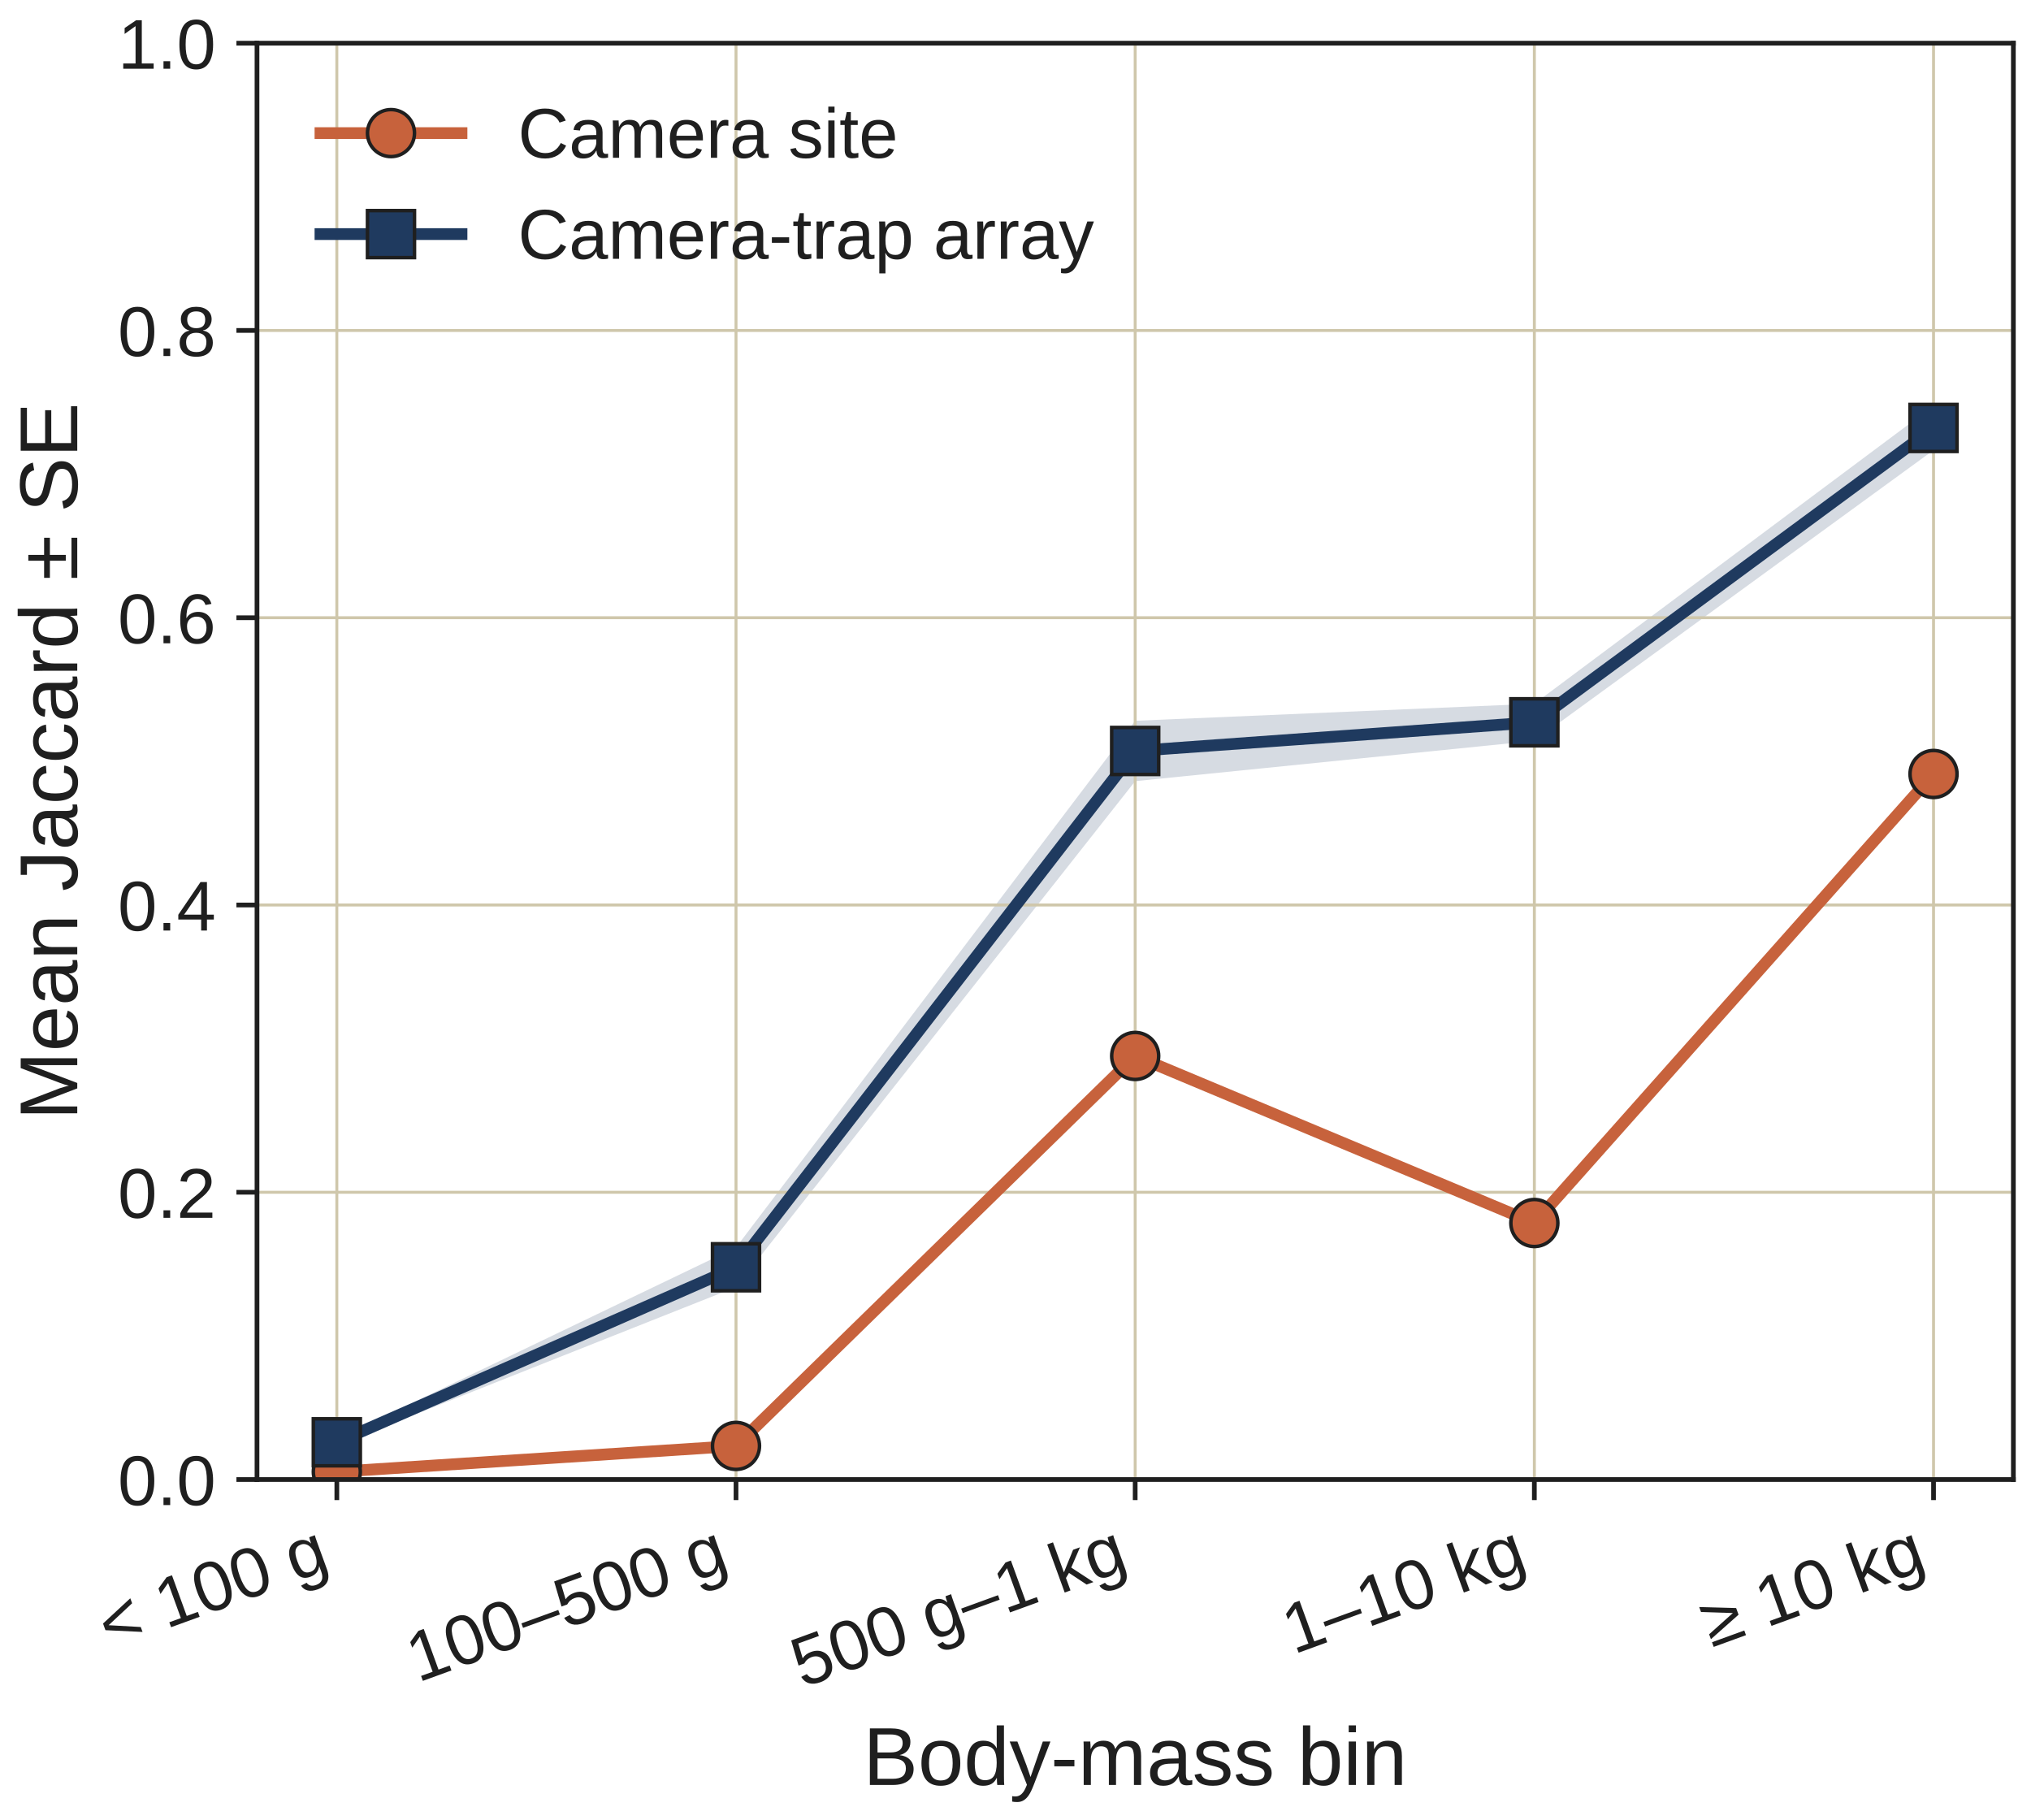
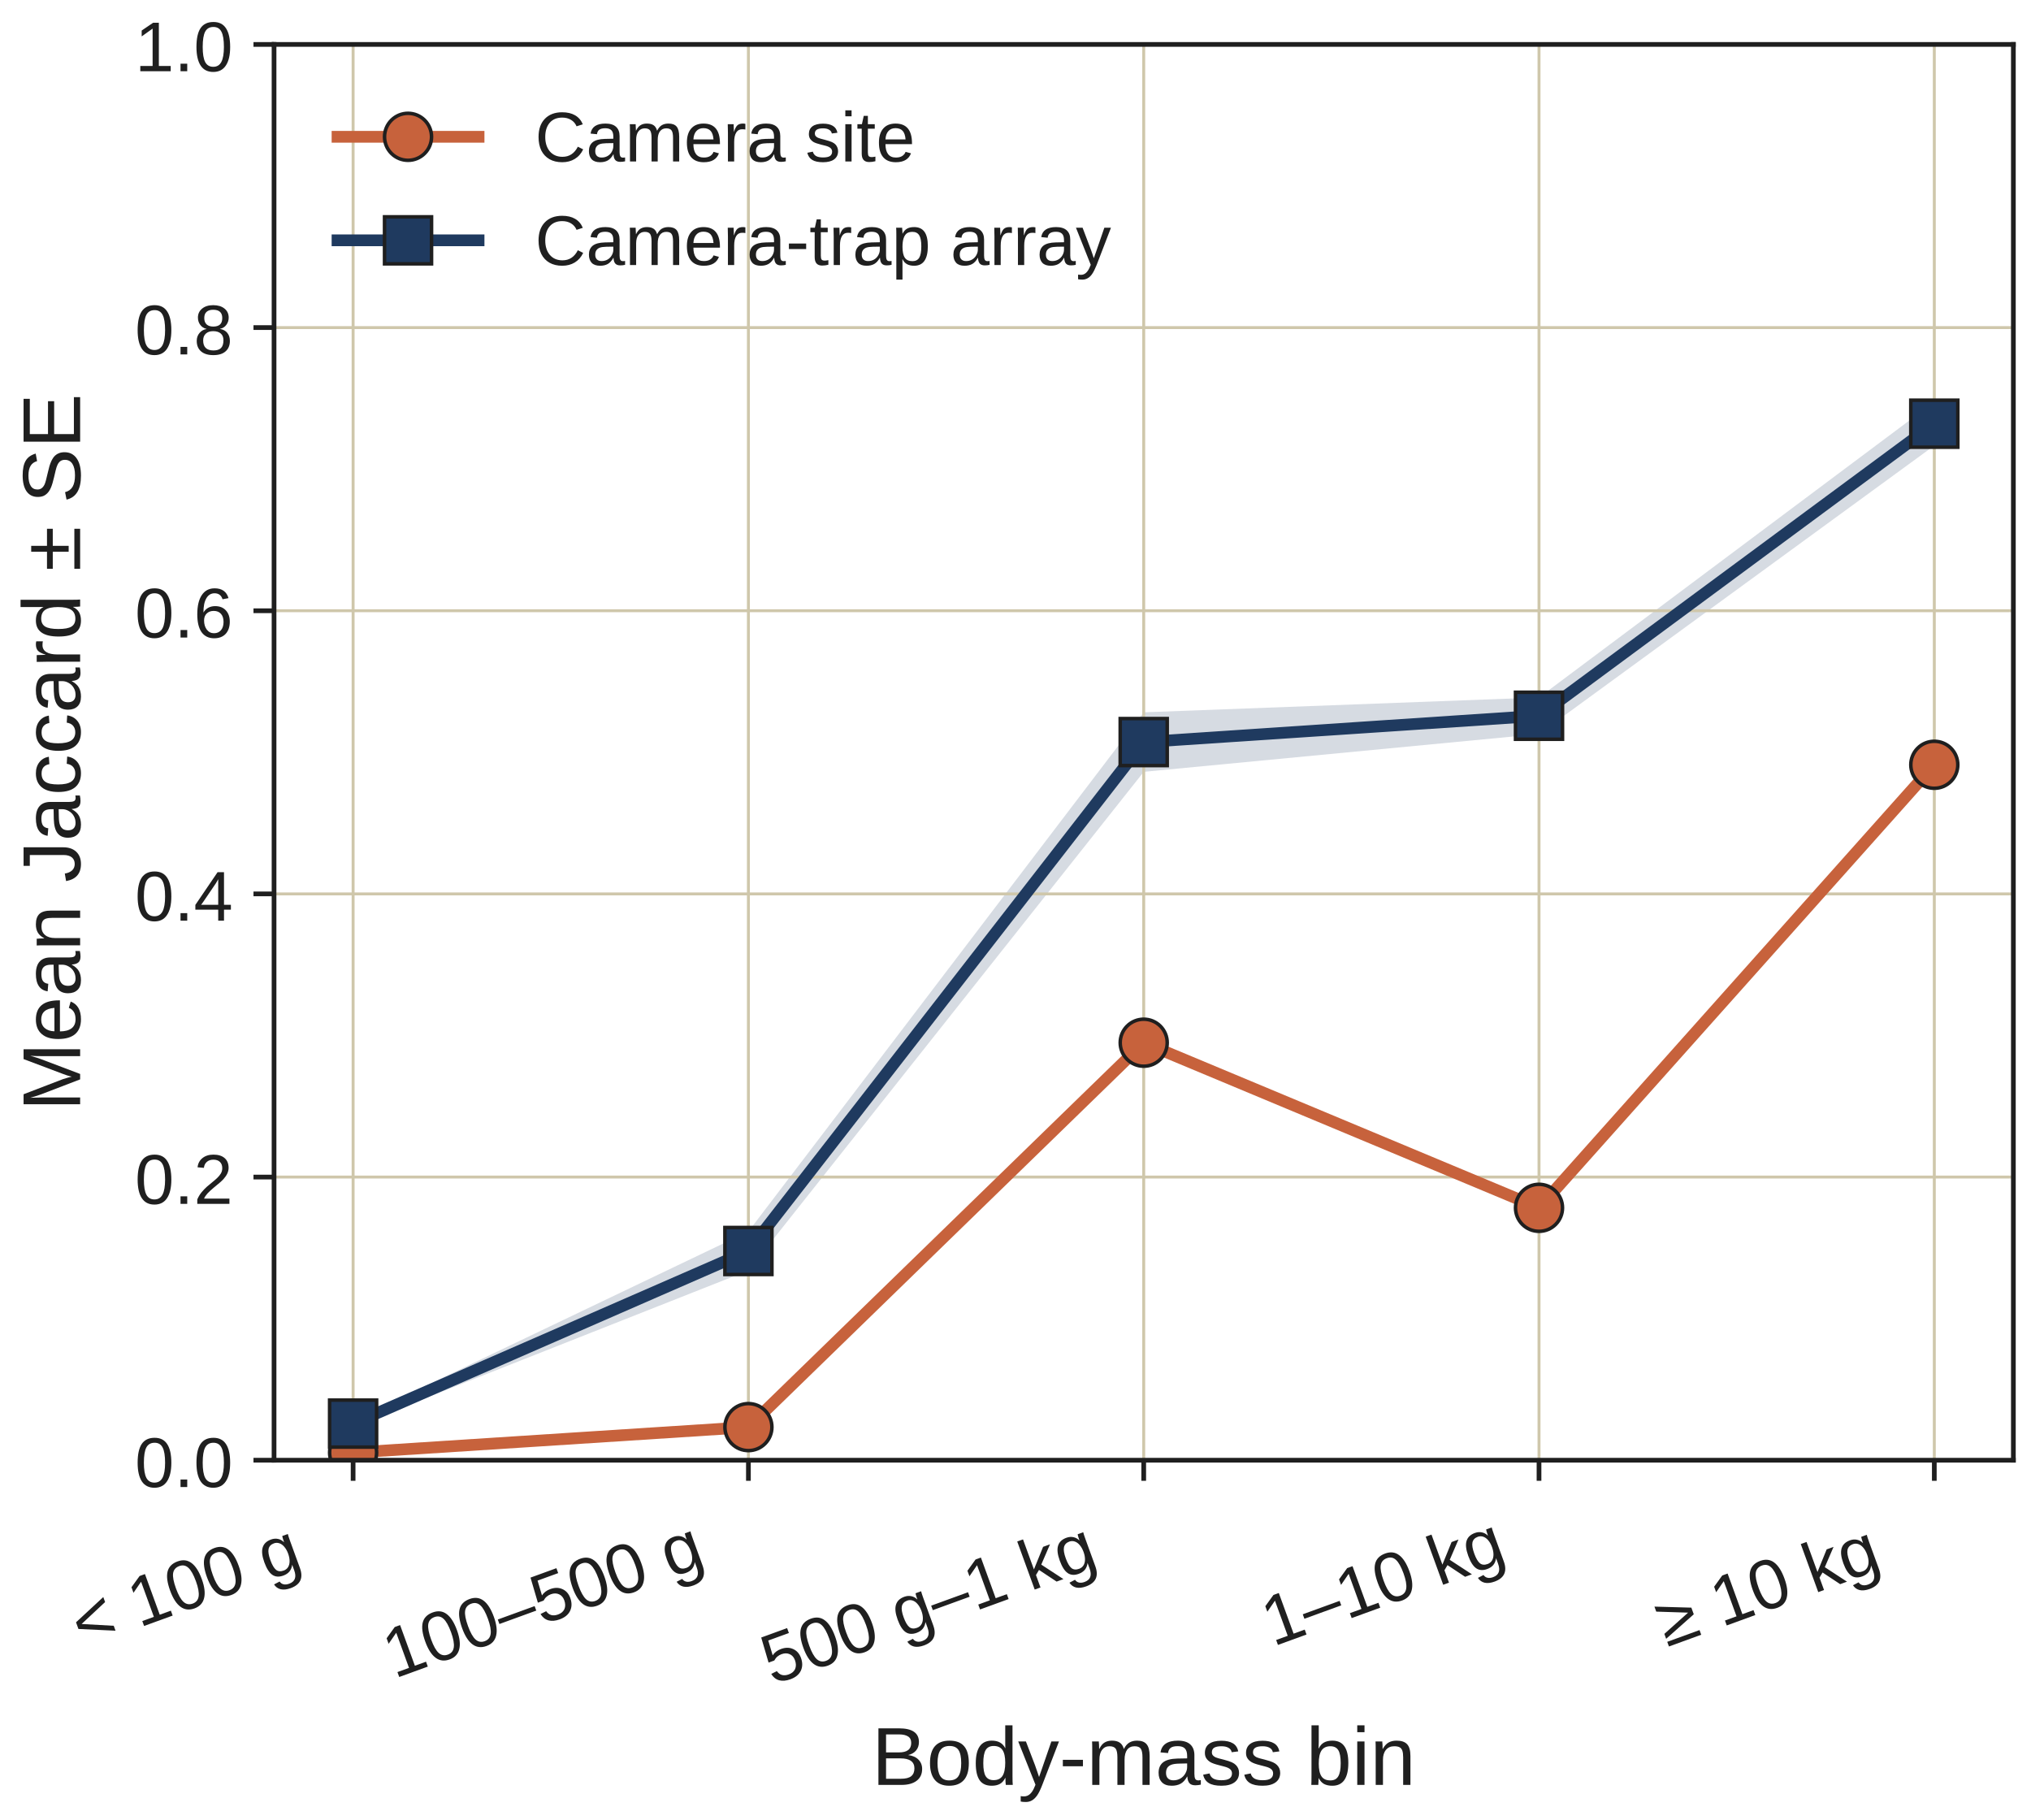
<svg xmlns="http://www.w3.org/2000/svg" xmlns:xlink="http://www.w3.org/1999/xlink" width="345.6pt" height="309.6pt" viewBox="0 0 345.6 309.6" version="1.1">
  <defs>
    <style type="text/css">*{stroke-linejoin: round; stroke-linecap: butt}</style>
  </defs>
  <g id="figure_1">
    <g id="patch_1">
      <path d="M 0 309.6  L 345.6 309.6  L 345.6 0  L 0 0  L 0 309.6  z " style="fill: none" />
    </g>
    <g id="axes_1">
      <g id="patch_2">
-         <path d="M 43.731 251.729  L 342.6 251.729  L 342.6 7.348  L 43.731 7.348  L 43.731 251.729  z " style="fill: none" />
+         <path d="M 46.633 248.443  L 342.6 248.443  L 342.6 7.559  L 46.633 7.559  L 46.633 248.443  z " style="fill: none" />
      </g>
      <g id="FillBetweenPolyCollection_1">
        <defs>
-           <path id="m0fcb1f731b" d="M 57.316 -59.232  L 57.316 -59.142  L 125.241 -63.34  L 193.165 -128.919  L 261.09 -101.023  L 329.015 -177.062  L 329.015 -178.761  L 329.015 -178.761  L 261.09 -102.007  L 193.165 -130.955  L 125.241 -63.833  L 57.316 -59.232  z " />
-         </defs>
-         <g clip-path="url(#p1364a4716e)">
-           <use xlink:href="#m0fcb1f731b" x="0" y="309.6" style="fill: #c7623c; fill-opacity: 0.18" />
+           <path id="ma1e3a07776" d="M 60.086 -62.496  L 60.086 -62.407  L 127.351 -66.548  L 194.617 -131.188  L 261.882 -103.615  L 329.147 -178.642  L 329.147 -180.317  L 329.147 -180.317  L 261.882 -104.585  L 194.617 -133.195  L 127.351 -67.033  L 60.086 -62.496  z " />
+         </defs>
+         <g clip-path="url(#p80901ef368)">
+           <use xlink:href="#ma1e3a07776" x="0" y="309.6" style="fill: #c7623c; fill-opacity: 0.18" />
        </g>
      </g>
      <g id="FillBetweenPolyCollection_2">
        <defs>
-           <path id="mf4248ce34b" d="M 57.316 -64.741  L 57.316 -63.664  L 125.241 -90.617  L 193.165 -176.693  L 261.09 -183.553  L 329.015 -233.011  L 329.015 -240.56  L 329.015 -240.56  L 261.09 -189.864  L 193.165 -186.966  L 125.241 -97.351  L 57.316 -64.741  z " />
-         </defs>
-         <g clip-path="url(#p1364a4716e)">
-           <use xlink:href="#mf4248ce34b" x="0" y="309.6" style="fill: #1f3a5f; fill-opacity: 0.18" />
+           <path id="m6e3b47bdb2" d="M 60.086 -67.915  L 60.086 -66.854  L 127.351 -93.434  L 194.617 -178.278  L 261.882 -184.71  L 329.147 -233.791  L 329.147 -241.231  L 329.147 -241.231  L 261.882 -190.93  L 194.617 -188.405  L 127.351 -100.072  L 60.086 -67.915  z " />
+         </defs>
+         <g clip-path="url(#p80901ef368)">
+           <use xlink:href="#m6e3b47bdb2" x="0" y="309.6" style="fill: #1f3a5f; fill-opacity: 0.18" />
        </g>
      </g>
      <g id="matplotlib.axis_1">
        <g id="xtick_1">
          <g id="line2d_1">
-             <path d="M 57.316 251.729  L 57.316 7.348  " clip-path="url(#p1364a4716e)" style="fill: none; stroke: #cfc7ab; stroke-width: 0.5; stroke-linecap: square" />
+             <path d="M 60.086 248.443  L 60.086 7.559  " clip-path="url(#p80901ef368)" style="fill: none; stroke: #cfc7ab; stroke-width: 0.5; stroke-linecap: square" />
          </g>
          <g id="line2d_2">
            <defs>
              <path id="m787f0dcad8" d="M 0 0  L 0 3.5  " style="stroke: #1f1f1f; stroke-width: 0.8" />
            </defs>
            <g>
-               <use xlink:href="#m787f0dcad8" x="57.316" y="251.729" style="fill: #1f1f1f; stroke: #1f1f1f; stroke-width: 0.8" />
+               <use xlink:href="#m787f0dcad8" x="60.086" y="248.443" style="fill: #1f1f1f; stroke: #1f1f1f; stroke-width: 0.8" />
            </g>
          </g>
          <g id="text_1">
-             <text style="font-size: 12px; font-family: 'Arial', 'Liberation Sans', 'DejaVu Sans', sans-serif; fill: #1f1f1f" transform="translate(18.52997 280.7073) rotate(-20)">&lt; 100 g</text>
+             <text style="font-size: 12px; font-family: 'Arial', 'Liberation Sans', 'DejaVu Sans', sans-serif; fill: #1f1f1f" transform="translate(13.93377 280.4989) rotate(-20)">&lt; 100 g</text>
          </g>
        </g>
        <g id="xtick_2">
          <g id="line2d_3">
-             <path d="M 125.241 251.729  L 125.241 7.348  " clip-path="url(#p1364a4716e)" style="fill: none; stroke: #cfc7ab; stroke-width: 0.5; stroke-linecap: square" />
+             <path d="M 127.351 248.443  L 127.351 7.559  " clip-path="url(#p80901ef368)" style="fill: none; stroke: #cfc7ab; stroke-width: 0.5; stroke-linecap: square" />
          </g>
          <g id="line2d_4">
            <g>
-               <use xlink:href="#m787f0dcad8" x="125.241" y="251.729" style="fill: #1f1f1f; stroke: #1f1f1f; stroke-width: 0.8" />
+               <use xlink:href="#m787f0dcad8" x="127.351" y="248.443" style="fill: #1f1f1f; stroke: #1f1f1f; stroke-width: 0.8" />
            </g>
          </g>
          <g id="text_2">
-             <text style="font-size: 12px; font-family: 'Arial', 'Liberation Sans', 'DejaVu Sans', sans-serif; fill: #1f1f1f" transform="translate(71.09074 286.2993) rotate(-20)">100–500 g</text>
+             <text style="font-size: 12px; font-family: 'Arial', 'Liberation Sans', 'DejaVu Sans', sans-serif; fill: #1f1f1f" transform="translate(67.07 285.6414) rotate(-20)">100–500 g</text>
          </g>
        </g>
        <g id="xtick_3">
          <g id="line2d_5">
-             <path d="M 193.165 251.729  L 193.165 7.348  " clip-path="url(#p1364a4716e)" style="fill: none; stroke: #cfc7ab; stroke-width: 0.5; stroke-linecap: square" />
+             <path d="M 194.617 248.443  L 194.617 7.559  " clip-path="url(#p80901ef368)" style="fill: none; stroke: #cfc7ab; stroke-width: 0.5; stroke-linecap: square" />
          </g>
          <g id="line2d_6">
            <g>
-               <use xlink:href="#m787f0dcad8" x="193.165" y="251.729" style="fill: #1f1f1f; stroke: #1f1f1f; stroke-width: 0.8" />
+               <use xlink:href="#m787f0dcad8" x="194.617" y="248.443" style="fill: #1f1f1f; stroke: #1f1f1f; stroke-width: 0.8" />
            </g>
          </g>
          <g id="text_3">
-             <text style="font-size: 12px; font-family: 'Arial', 'Liberation Sans', 'DejaVu Sans', sans-serif; fill: #1f1f1f" transform="translate(136.5153 287.2093) rotate(-20)">500 g–1 kg</text>
+             <text style="font-size: 12px; font-family: 'Arial', 'Liberation Sans', 'DejaVu Sans', sans-serif; fill: #1f1f1f" transform="translate(131.4121 286.7053) rotate(-20)">500 g–1 kg</text>
          </g>
        </g>
        <g id="xtick_4">
          <g id="line2d_7">
-             <path d="M 261.09 251.729  L 261.09 7.348  " clip-path="url(#p1364a4716e)" style="fill: none; stroke: #cfc7ab; stroke-width: 0.5; stroke-linecap: square" />
+             <path d="M 261.882 248.443  L 261.882 7.559  " clip-path="url(#p80901ef368)" style="fill: none; stroke: #cfc7ab; stroke-width: 0.5; stroke-linecap: square" />
          </g>
          <g id="line2d_8">
            <g>
-               <use xlink:href="#m787f0dcad8" x="261.09" y="251.729" style="fill: #1f1f1f; stroke: #1f1f1f; stroke-width: 0.8" />
+               <use xlink:href="#m787f0dcad8" x="261.882" y="248.443" style="fill: #1f1f1f; stroke: #1f1f1f; stroke-width: 0.8" />
            </g>
          </g>
          <g id="text_4">
-             <text style="font-size: 12px; font-family: 'Arial', 'Liberation Sans', 'DejaVu Sans', sans-serif; fill: #1f1f1f" transform="translate(220.1141 281.5044) rotate(-20)">1–10 kg</text>
+             <text style="font-size: 12px; font-family: 'Arial', 'Liberation Sans', 'DejaVu Sans', sans-serif; fill: #1f1f1f" transform="translate(216.5941 280.184) rotate(-20)">1–10 kg</text>
          </g>
        </g>
        <g id="xtick_5">
          <g id="line2d_9">
-             <path d="M 329.015 251.729  L 329.015 7.348  " clip-path="url(#p1364a4716e)" style="fill: none; stroke: #cfc7ab; stroke-width: 0.5; stroke-linecap: square" />
+             <path d="M 329.147 248.443  L 329.147 7.559  " clip-path="url(#p80901ef368)" style="fill: none; stroke: #cfc7ab; stroke-width: 0.5; stroke-linecap: square" />
          </g>
          <g id="line2d_10">
            <g>
-               <use xlink:href="#m787f0dcad8" x="329.015" y="251.729" style="fill: #1f1f1f; stroke: #1f1f1f; stroke-width: 0.8" />
+               <use xlink:href="#m787f0dcad8" x="329.147" y="248.443" style="fill: #1f1f1f; stroke: #1f1f1f; stroke-width: 0.8" />
            </g>
          </g>
          <g id="text_5">
-             <text style="font-size: 12px; font-family: 'Arial', 'Liberation Sans', 'DejaVu Sans', sans-serif; fill: #1f1f1f" transform="translate(291.2579 280.3328) rotate(-20)">≥ 10 kg</text>
+             <text style="font-size: 12px; font-family: 'Arial', 'Liberation Sans', 'DejaVu Sans', sans-serif; fill: #1f1f1f" transform="translate(283.639 280.2642) rotate(-20)">≥ 10 kg</text>
          </g>
        </g>
        <g id="text_6">
-           <text style="font-size: 14px; font-family: 'Arial', 'Liberation Sans', 'DejaVu Sans', sans-serif; text-anchor: middle; fill: #1f1f1f" x="193.165" y="303.695" transform="rotate(-0 193.1653 303.6948)">Body-mass bin</text>
+           <text style="font-size: 14px; font-family: 'Arial', 'Liberation Sans', 'DejaVu Sans', sans-serif; text-anchor: middle; fill: #1f1f1f" x="194.617" y="303.688" transform="rotate(-0 194.6166 303.6882)">Body-mass bin</text>
        </g>
      </g>
      <g id="matplotlib.axis_2">
        <g id="ytick_1">
          <g id="line2d_11">
-             <path d="M 43.731 251.729  L 342.6 251.729  " clip-path="url(#p1364a4716e)" style="fill: none; stroke: #cfc7ab; stroke-width: 0.5; stroke-linecap: square" />
+             <path d="M 46.633 248.443  L 342.6 248.443  " clip-path="url(#p80901ef368)" style="fill: none; stroke: #cfc7ab; stroke-width: 0.5; stroke-linecap: square" />
          </g>
          <g id="line2d_12">
            <defs>
              <path id="m82b19e1274" d="M 0 0  L -3.5 0  " style="stroke: #1f1f1f; stroke-width: 0.8" />
            </defs>
            <g>
-               <use xlink:href="#m82b19e1274" x="43.731" y="251.729" style="fill: #1f1f1f; stroke: #1f1f1f; stroke-width: 0.8" />
+               <use xlink:href="#m82b19e1274" x="46.633" y="248.443" style="fill: #1f1f1f; stroke: #1f1f1f; stroke-width: 0.8" />
            </g>
          </g>
          <g id="text_7">
-             <text style="font-size: 12px; font-family: 'Arial', 'Liberation Sans', 'DejaVu Sans', sans-serif; text-anchor: end; fill: #1f1f1f" x="36.731" y="256.077" transform="rotate(-0 36.73087 256.0767)">0.0</text>
+             <text style="font-size: 12px; font-family: 'Arial', 'Liberation Sans', 'DejaVu Sans', sans-serif; text-anchor: end; fill: #1f1f1f" x="39.633" y="253.002" transform="rotate(-0 39.63336 253.0022)">0.0</text>
          </g>
        </g>
        <g id="ytick_2">
          <g id="line2d_13">
-             <path d="M 43.731 202.853  L 342.6 202.853  " clip-path="url(#p1364a4716e)" style="fill: none; stroke: #cfc7ab; stroke-width: 0.5; stroke-linecap: square" />
+             <path d="M 46.633 200.266  L 342.6 200.266  " clip-path="url(#p80901ef368)" style="fill: none; stroke: #cfc7ab; stroke-width: 0.5; stroke-linecap: square" />
          </g>
          <g id="line2d_14">
            <g>
-               <use xlink:href="#m82b19e1274" x="43.731" y="202.853" style="fill: #1f1f1f; stroke: #1f1f1f; stroke-width: 0.8" />
+               <use xlink:href="#m82b19e1274" x="46.633" y="200.266" style="fill: #1f1f1f; stroke: #1f1f1f; stroke-width: 0.8" />
            </g>
          </g>
          <g id="text_8">
-             <text style="font-size: 12px; font-family: 'Arial', 'Liberation Sans', 'DejaVu Sans', sans-serif; text-anchor: end; fill: #1f1f1f" x="36.731" y="207.201" transform="rotate(-0 36.73087 207.2006)">0.2</text>
+             <text style="font-size: 12px; font-family: 'Arial', 'Liberation Sans', 'DejaVu Sans', sans-serif; text-anchor: end; fill: #1f1f1f" x="39.633" y="204.825" transform="rotate(-0 39.63336 204.8254)">0.2</text>
          </g>
        </g>
        <g id="ytick_3">
          <g id="line2d_15">
-             <path d="M 43.731 153.976  L 342.6 153.976  " clip-path="url(#p1364a4716e)" style="fill: none; stroke: #cfc7ab; stroke-width: 0.5; stroke-linecap: square" />
+             <path d="M 46.633 152.09  L 342.6 152.09  " clip-path="url(#p80901ef368)" style="fill: none; stroke: #cfc7ab; stroke-width: 0.5; stroke-linecap: square" />
          </g>
          <g id="line2d_16">
            <g>
-               <use xlink:href="#m82b19e1274" x="43.731" y="153.976" style="fill: #1f1f1f; stroke: #1f1f1f; stroke-width: 0.8" />
+               <use xlink:href="#m82b19e1274" x="46.633" y="152.09" style="fill: #1f1f1f; stroke: #1f1f1f; stroke-width: 0.8" />
            </g>
          </g>
          <g id="text_9">
-             <text style="font-size: 12px; font-family: 'Arial', 'Liberation Sans', 'DejaVu Sans', sans-serif; text-anchor: end; fill: #1f1f1f" x="36.731" y="158.325" transform="rotate(-0 36.73087 158.3246)">0.4</text>
+             <text style="font-size: 12px; font-family: 'Arial', 'Liberation Sans', 'DejaVu Sans', sans-serif; text-anchor: end; fill: #1f1f1f" x="39.633" y="156.649" transform="rotate(-0 39.63336 156.6487)">0.4</text>
          </g>
        </g>
        <g id="ytick_4">
          <g id="line2d_17">
-             <path d="M 43.731 105.1  L 342.6 105.1  " clip-path="url(#p1364a4716e)" style="fill: none; stroke: #cfc7ab; stroke-width: 0.5; stroke-linecap: square" />
+             <path d="M 46.633 103.913  L 342.6 103.913  " clip-path="url(#p80901ef368)" style="fill: none; stroke: #cfc7ab; stroke-width: 0.5; stroke-linecap: square" />
          </g>
          <g id="line2d_18">
            <g>
-               <use xlink:href="#m82b19e1274" x="43.731" y="105.1" style="fill: #1f1f1f; stroke: #1f1f1f; stroke-width: 0.8" />
+               <use xlink:href="#m82b19e1274" x="46.633" y="103.913" style="fill: #1f1f1f; stroke: #1f1f1f; stroke-width: 0.8" />
            </g>
          </g>
          <g id="text_10">
-             <text style="font-size: 12px; font-family: 'Arial', 'Liberation Sans', 'DejaVu Sans', sans-serif; text-anchor: end; fill: #1f1f1f" x="36.731" y="109.449" transform="rotate(-0 36.73087 109.4486)">0.6</text>
+             <text style="font-size: 12px; font-family: 'Arial', 'Liberation Sans', 'DejaVu Sans', sans-serif; text-anchor: end; fill: #1f1f1f" x="39.633" y="108.472" transform="rotate(-0 39.63336 108.4719)">0.6</text>
          </g>
        </g>
        <g id="ytick_5">
          <g id="line2d_19">
-             <path d="M 43.731 56.224  L 342.6 56.224  " clip-path="url(#p1364a4716e)" style="fill: none; stroke: #cfc7ab; stroke-width: 0.5; stroke-linecap: square" />
+             <path d="M 46.633 55.736  L 342.6 55.736  " clip-path="url(#p80901ef368)" style="fill: none; stroke: #cfc7ab; stroke-width: 0.5; stroke-linecap: square" />
          </g>
          <g id="line2d_20">
            <g>
-               <use xlink:href="#m82b19e1274" x="43.731" y="56.224" style="fill: #1f1f1f; stroke: #1f1f1f; stroke-width: 0.8" />
+               <use xlink:href="#m82b19e1274" x="46.633" y="55.736" style="fill: #1f1f1f; stroke: #1f1f1f; stroke-width: 0.8" />
            </g>
          </g>
          <g id="text_11">
-             <text style="font-size: 12px; font-family: 'Arial', 'Liberation Sans', 'DejaVu Sans', sans-serif; text-anchor: end; fill: #1f1f1f" x="36.731" y="60.573" transform="rotate(-0 36.73087 60.57253)">0.8</text>
+             <text style="font-size: 12px; font-family: 'Arial', 'Liberation Sans', 'DejaVu Sans', sans-serif; text-anchor: end; fill: #1f1f1f" x="39.633" y="60.295" transform="rotate(-0 39.63336 60.29513)">0.8</text>
          </g>
        </g>
        <g id="ytick_6">
          <g id="line2d_21">
-             <path d="M 43.731 7.348  L 342.6 7.348  " clip-path="url(#p1364a4716e)" style="fill: none; stroke: #cfc7ab; stroke-width: 0.5; stroke-linecap: square" />
+             <path d="M 46.633 7.559  L 342.6 7.559  " clip-path="url(#p80901ef368)" style="fill: none; stroke: #cfc7ab; stroke-width: 0.5; stroke-linecap: square" />
          </g>
          <g id="line2d_22">
            <g>
-               <use xlink:href="#m82b19e1274" x="43.731" y="7.348" style="fill: #1f1f1f; stroke: #1f1f1f; stroke-width: 0.8" />
+               <use xlink:href="#m82b19e1274" x="46.633" y="7.559" style="fill: #1f1f1f; stroke: #1f1f1f; stroke-width: 0.8" />
            </g>
          </g>
          <g id="text_12">
-             <text style="font-size: 12px; font-family: 'Arial', 'Liberation Sans', 'DejaVu Sans', sans-serif; text-anchor: end; fill: #1f1f1f" x="36.731" y="11.696" transform="rotate(-0 36.73087 11.69649)">1.0</text>
+             <text style="font-size: 12px; font-family: 'Arial', 'Liberation Sans', 'DejaVu Sans', sans-serif; text-anchor: end; fill: #1f1f1f" x="39.633" y="12.118" transform="rotate(-0 39.63336 12.11837)">1.0</text>
          </g>
        </g>
        <g id="text_13">
-           <text style="font-size: 14px; font-family: 'Arial', 'Liberation Sans', 'DejaVu Sans', sans-serif; text-anchor: middle; fill: #1f1f1f" x="13.146" y="129.538" transform="rotate(-90 13.14587 129.5385)">Mean Jaccard ± SE</text>
+           <text style="font-size: 14px; font-family: 'Arial', 'Liberation Sans', 'DejaVu Sans', sans-serif; text-anchor: middle; fill: #1f1f1f" x="13.638" y="128.001" transform="rotate(-90 13.63805 128.0012)">Mean Jaccard ± SE</text>
        </g>
      </g>
      <g id="line2d_23">
-         <path d="M 57.316 250.413  L 125.241 246.013  L 193.165 179.663  L 261.09 208.085  L 329.015 131.688  " clip-path="url(#p1364a4716e)" style="fill: none; stroke: #c7623c; stroke-width: 2; stroke-linecap: square" />
+         <path d="M 60.086 247.149  L 127.351 242.809  L 194.617 177.408  L 261.882 205.5  L 329.147 130.12  " clip-path="url(#p80901ef368)" style="fill: none; stroke: #c7623c; stroke-width: 2; stroke-linecap: square" />
        <defs>
          <path id="md07eb6f32c" d="M 0 4  C 1.061 4 2.078 3.579 2.828 2.828  C 3.579 2.078 4 1.061 4 0  C 4 -1.061 3.579 -2.078 2.828 -2.828  C 2.078 -3.579 1.061 -4 0 -4  C -1.061 -4 -2.078 -3.579 -2.828 -2.828  C -3.579 -2.078 -4 -1.061 -4 0  C -4 1.061 -3.579 2.078 -2.828 2.828  C -2.078 3.579 -1.061 4 0 4  z " style="stroke: #1f1f1f; stroke-width: 0.6" />
        </defs>
-         <g clip-path="url(#p1364a4716e)">
-           <use xlink:href="#md07eb6f32c" x="57.316" y="250.413" style="fill: #c7623c; stroke: #1f1f1f; stroke-width: 0.6" />
-           <use xlink:href="#md07eb6f32c" x="125.241" y="246.013" style="fill: #c7623c; stroke: #1f1f1f; stroke-width: 0.6" />
-           <use xlink:href="#md07eb6f32c" x="193.165" y="179.663" style="fill: #c7623c; stroke: #1f1f1f; stroke-width: 0.6" />
-           <use xlink:href="#md07eb6f32c" x="261.09" y="208.085" style="fill: #c7623c; stroke: #1f1f1f; stroke-width: 0.6" />
-           <use xlink:href="#md07eb6f32c" x="329.015" y="131.688" style="fill: #c7623c; stroke: #1f1f1f; stroke-width: 0.6" />
+         <g clip-path="url(#p80901ef368)">
+           <use xlink:href="#md07eb6f32c" x="60.086" y="247.149" style="fill: #c7623c; stroke: #1f1f1f; stroke-width: 0.6" />
+           <use xlink:href="#md07eb6f32c" x="127.351" y="242.809" style="fill: #c7623c; stroke: #1f1f1f; stroke-width: 0.6" />
+           <use xlink:href="#md07eb6f32c" x="194.617" y="177.408" style="fill: #c7623c; stroke: #1f1f1f; stroke-width: 0.6" />
+           <use xlink:href="#md07eb6f32c" x="261.882" y="205.5" style="fill: #c7623c; stroke: #1f1f1f; stroke-width: 0.6" />
+           <use xlink:href="#md07eb6f32c" x="329.147" y="130.12" style="fill: #c7623c; stroke: #1f1f1f; stroke-width: 0.6" />
        </g>
      </g>
      <g id="line2d_24">
-         <path d="M 57.316 245.397  L 125.241 215.616  L 193.165 127.771  L 261.09 122.891  L 329.015 72.814  " clip-path="url(#p1364a4716e)" style="fill: none; stroke: #1f3a5f; stroke-width: 2; stroke-linecap: square" />
+         <path d="M 60.086 242.215  L 127.351 212.847  L 194.617 126.259  L 261.882 121.78  L 329.147 72.089  " clip-path="url(#p80901ef368)" style="fill: none; stroke: #1f3a5f; stroke-width: 2; stroke-linecap: square" />
        <defs>
          <path id="maf0c92a1a6" d="M -4 4  L 4 4  L 4 -4  L -4 -4  z " style="stroke: #1f1f1f; stroke-width: 0.6; stroke-linejoin: miter" />
        </defs>
-         <g clip-path="url(#p1364a4716e)">
-           <use xlink:href="#maf0c92a1a6" x="57.316" y="245.397" style="fill: #1f3a5f; stroke: #1f1f1f; stroke-width: 0.6; stroke-linejoin: miter" />
-           <use xlink:href="#maf0c92a1a6" x="125.241" y="215.616" style="fill: #1f3a5f; stroke: #1f1f1f; stroke-width: 0.6; stroke-linejoin: miter" />
-           <use xlink:href="#maf0c92a1a6" x="193.165" y="127.771" style="fill: #1f3a5f; stroke: #1f1f1f; stroke-width: 0.6; stroke-linejoin: miter" />
-           <use xlink:href="#maf0c92a1a6" x="261.09" y="122.891" style="fill: #1f3a5f; stroke: #1f1f1f; stroke-width: 0.6; stroke-linejoin: miter" />
-           <use xlink:href="#maf0c92a1a6" x="329.015" y="72.814" style="fill: #1f3a5f; stroke: #1f1f1f; stroke-width: 0.6; stroke-linejoin: miter" />
+         <g clip-path="url(#p80901ef368)">
+           <use xlink:href="#maf0c92a1a6" x="60.086" y="242.215" style="fill: #1f3a5f; stroke: #1f1f1f; stroke-width: 0.6; stroke-linejoin: miter" />
+           <use xlink:href="#maf0c92a1a6" x="127.351" y="212.847" style="fill: #1f3a5f; stroke: #1f1f1f; stroke-width: 0.6; stroke-linejoin: miter" />
+           <use xlink:href="#maf0c92a1a6" x="194.617" y="126.259" style="fill: #1f3a5f; stroke: #1f1f1f; stroke-width: 0.6; stroke-linejoin: miter" />
+           <use xlink:href="#maf0c92a1a6" x="261.882" y="121.78" style="fill: #1f3a5f; stroke: #1f1f1f; stroke-width: 0.6; stroke-linejoin: miter" />
+           <use xlink:href="#maf0c92a1a6" x="329.147" y="72.089" style="fill: #1f3a5f; stroke: #1f1f1f; stroke-width: 0.6; stroke-linejoin: miter" />
        </g>
      </g>
      <g id="patch_3">
-         <path d="M 43.731 251.729  L 43.731 7.348  " style="fill: none; stroke: #1f1f1f; stroke-width: 0.8; stroke-linejoin: miter; stroke-linecap: square" />
+         <path d="M 46.633 248.443  L 46.633 7.559  " style="fill: none; stroke: #1f1f1f; stroke-width: 0.8; stroke-linejoin: miter; stroke-linecap: square" />
      </g>
      <g id="patch_4">
-         <path d="M 342.6 251.729  L 342.6 7.348  " style="fill: none; stroke: #1f1f1f; stroke-width: 0.8; stroke-linejoin: miter; stroke-linecap: square" />
+         <path d="M 342.6 248.443  L 342.6 7.559  " style="fill: none; stroke: #1f1f1f; stroke-width: 0.8; stroke-linejoin: miter; stroke-linecap: square" />
      </g>
      <g id="patch_5">
-         <path d="M 43.731 251.729  L 342.6 251.729  " style="fill: none; stroke: #1f1f1f; stroke-width: 0.8; stroke-linejoin: miter; stroke-linecap: square" />
+         <path d="M 46.633 248.443  L 342.6 248.443  " style="fill: none; stroke: #1f1f1f; stroke-width: 0.8; stroke-linejoin: miter; stroke-linecap: square" />
      </g>
      <g id="patch_6">
-         <path d="M 43.731 7.348  L 342.6 7.348  " style="fill: none; stroke: #1f1f1f; stroke-width: 0.8; stroke-linejoin: miter; stroke-linecap: square" />
+         <path d="M 46.633 7.559  L 342.6 7.559  " style="fill: none; stroke: #1f1f1f; stroke-width: 0.8; stroke-linejoin: miter; stroke-linecap: square" />
      </g>
      <g id="legend_1">
        <g id="line2d_25">
-           <path d="M 54.531 22.645  L 66.531 22.645  L 78.531 22.645  " style="fill: none; stroke: #c7623c; stroke-width: 2; stroke-linecap: square" />
+           <path d="M 57.433 23.277  L 69.433 23.277  L 81.433 23.277  " style="fill: none; stroke: #c7623c; stroke-width: 2; stroke-linecap: square" />
          <g>
-             <use xlink:href="#md07eb6f32c" x="66.531" y="22.645" style="fill: #c7623c; stroke: #1f1f1f; stroke-width: 0.6" />
+             <use xlink:href="#md07eb6f32c" x="69.433" y="23.277" style="fill: #c7623c; stroke: #1f1f1f; stroke-width: 0.6" />
          </g>
        </g>
        <g id="text_14">
-           <text style="font-size: 12px; font-family: 'Arial', 'Liberation Sans', 'DejaVu Sans', sans-serif; text-anchor: start; fill: #1f1f1f" x="88.131" y="26.845" transform="rotate(-0 88.13087 26.84462)">Camera site</text>
+           <text style="font-size: 12px; font-family: 'Arial', 'Liberation Sans', 'DejaVu Sans', sans-serif; text-anchor: start; fill: #1f1f1f" x="91.033" y="27.477" transform="rotate(-0 91.03337 27.47743)">Camera site</text>
        </g>
        <g id="line2d_26">
-           <path d="M 54.531 39.831  L 66.531 39.831  L 78.531 39.831  " style="fill: none; stroke: #1f3a5f; stroke-width: 2; stroke-linecap: square" />
+           <path d="M 57.433 40.891  L 69.433 40.891  L 81.433 40.891  " style="fill: none; stroke: #1f3a5f; stroke-width: 2; stroke-linecap: square" />
          <g>
-             <use xlink:href="#maf0c92a1a6" x="66.531" y="39.831" style="fill: #1f3a5f; stroke: #1f1f1f; stroke-width: 0.6; stroke-linejoin: miter" />
+             <use xlink:href="#maf0c92a1a6" x="69.433" y="40.891" style="fill: #1f3a5f; stroke: #1f1f1f; stroke-width: 0.6; stroke-linejoin: miter" />
          </g>
        </g>
        <g id="text_15">
-           <text style="font-size: 12px; font-family: 'Arial', 'Liberation Sans', 'DejaVu Sans', sans-serif; text-anchor: start; fill: #1f1f1f" x="88.131" y="44.031" transform="rotate(-0 88.13087 44.03086)">Camera-trap array</text>
+           <text style="font-size: 12px; font-family: 'Arial', 'Liberation Sans', 'DejaVu Sans', sans-serif; text-anchor: start; fill: #1f1f1f" x="91.033" y="45.091" transform="rotate(-0 91.03337 45.09118)">Camera-trap array</text>
        </g>
      </g>
    </g>
  </g>
  <defs>
-     <clipPath id="p1364a4716e">
-       <rect x="43.731" y="7.348" width="298.869" height="244.38" />
+     <clipPath id="p80901ef368">
+       <rect x="46.633" y="7.559" width="295.966" height="240.884" />
    </clipPath>
  </defs>
</svg>
